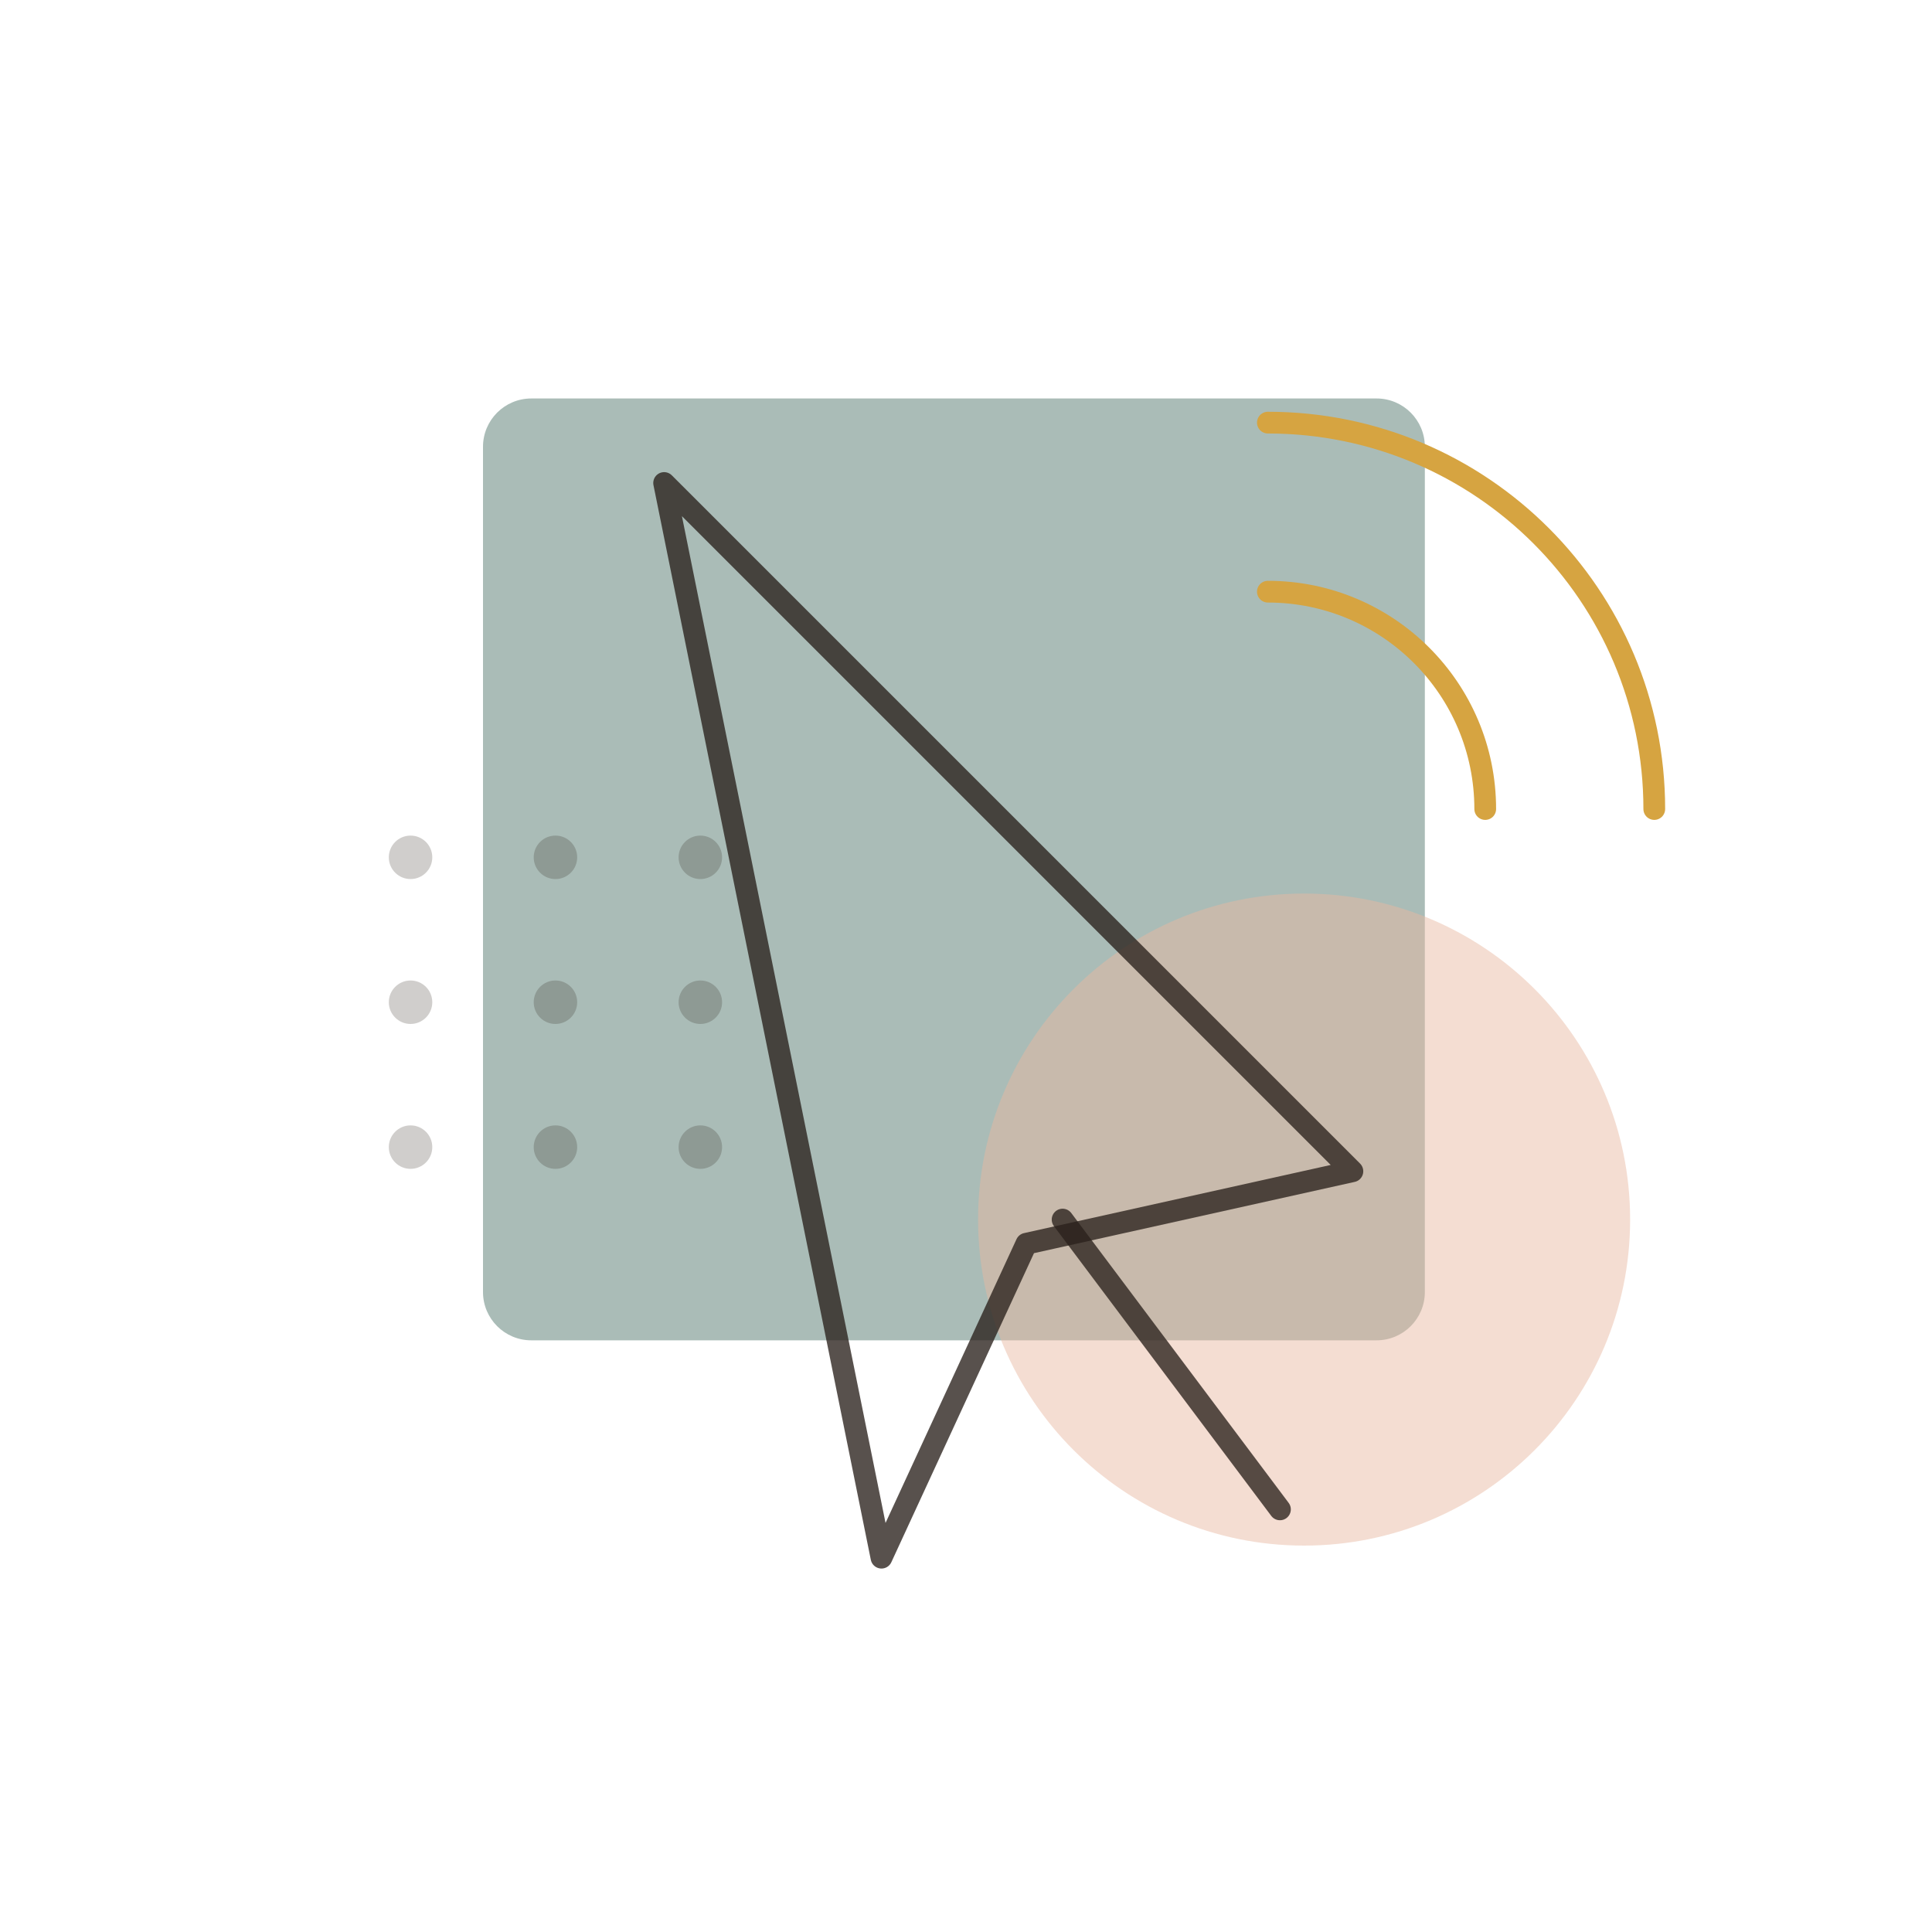
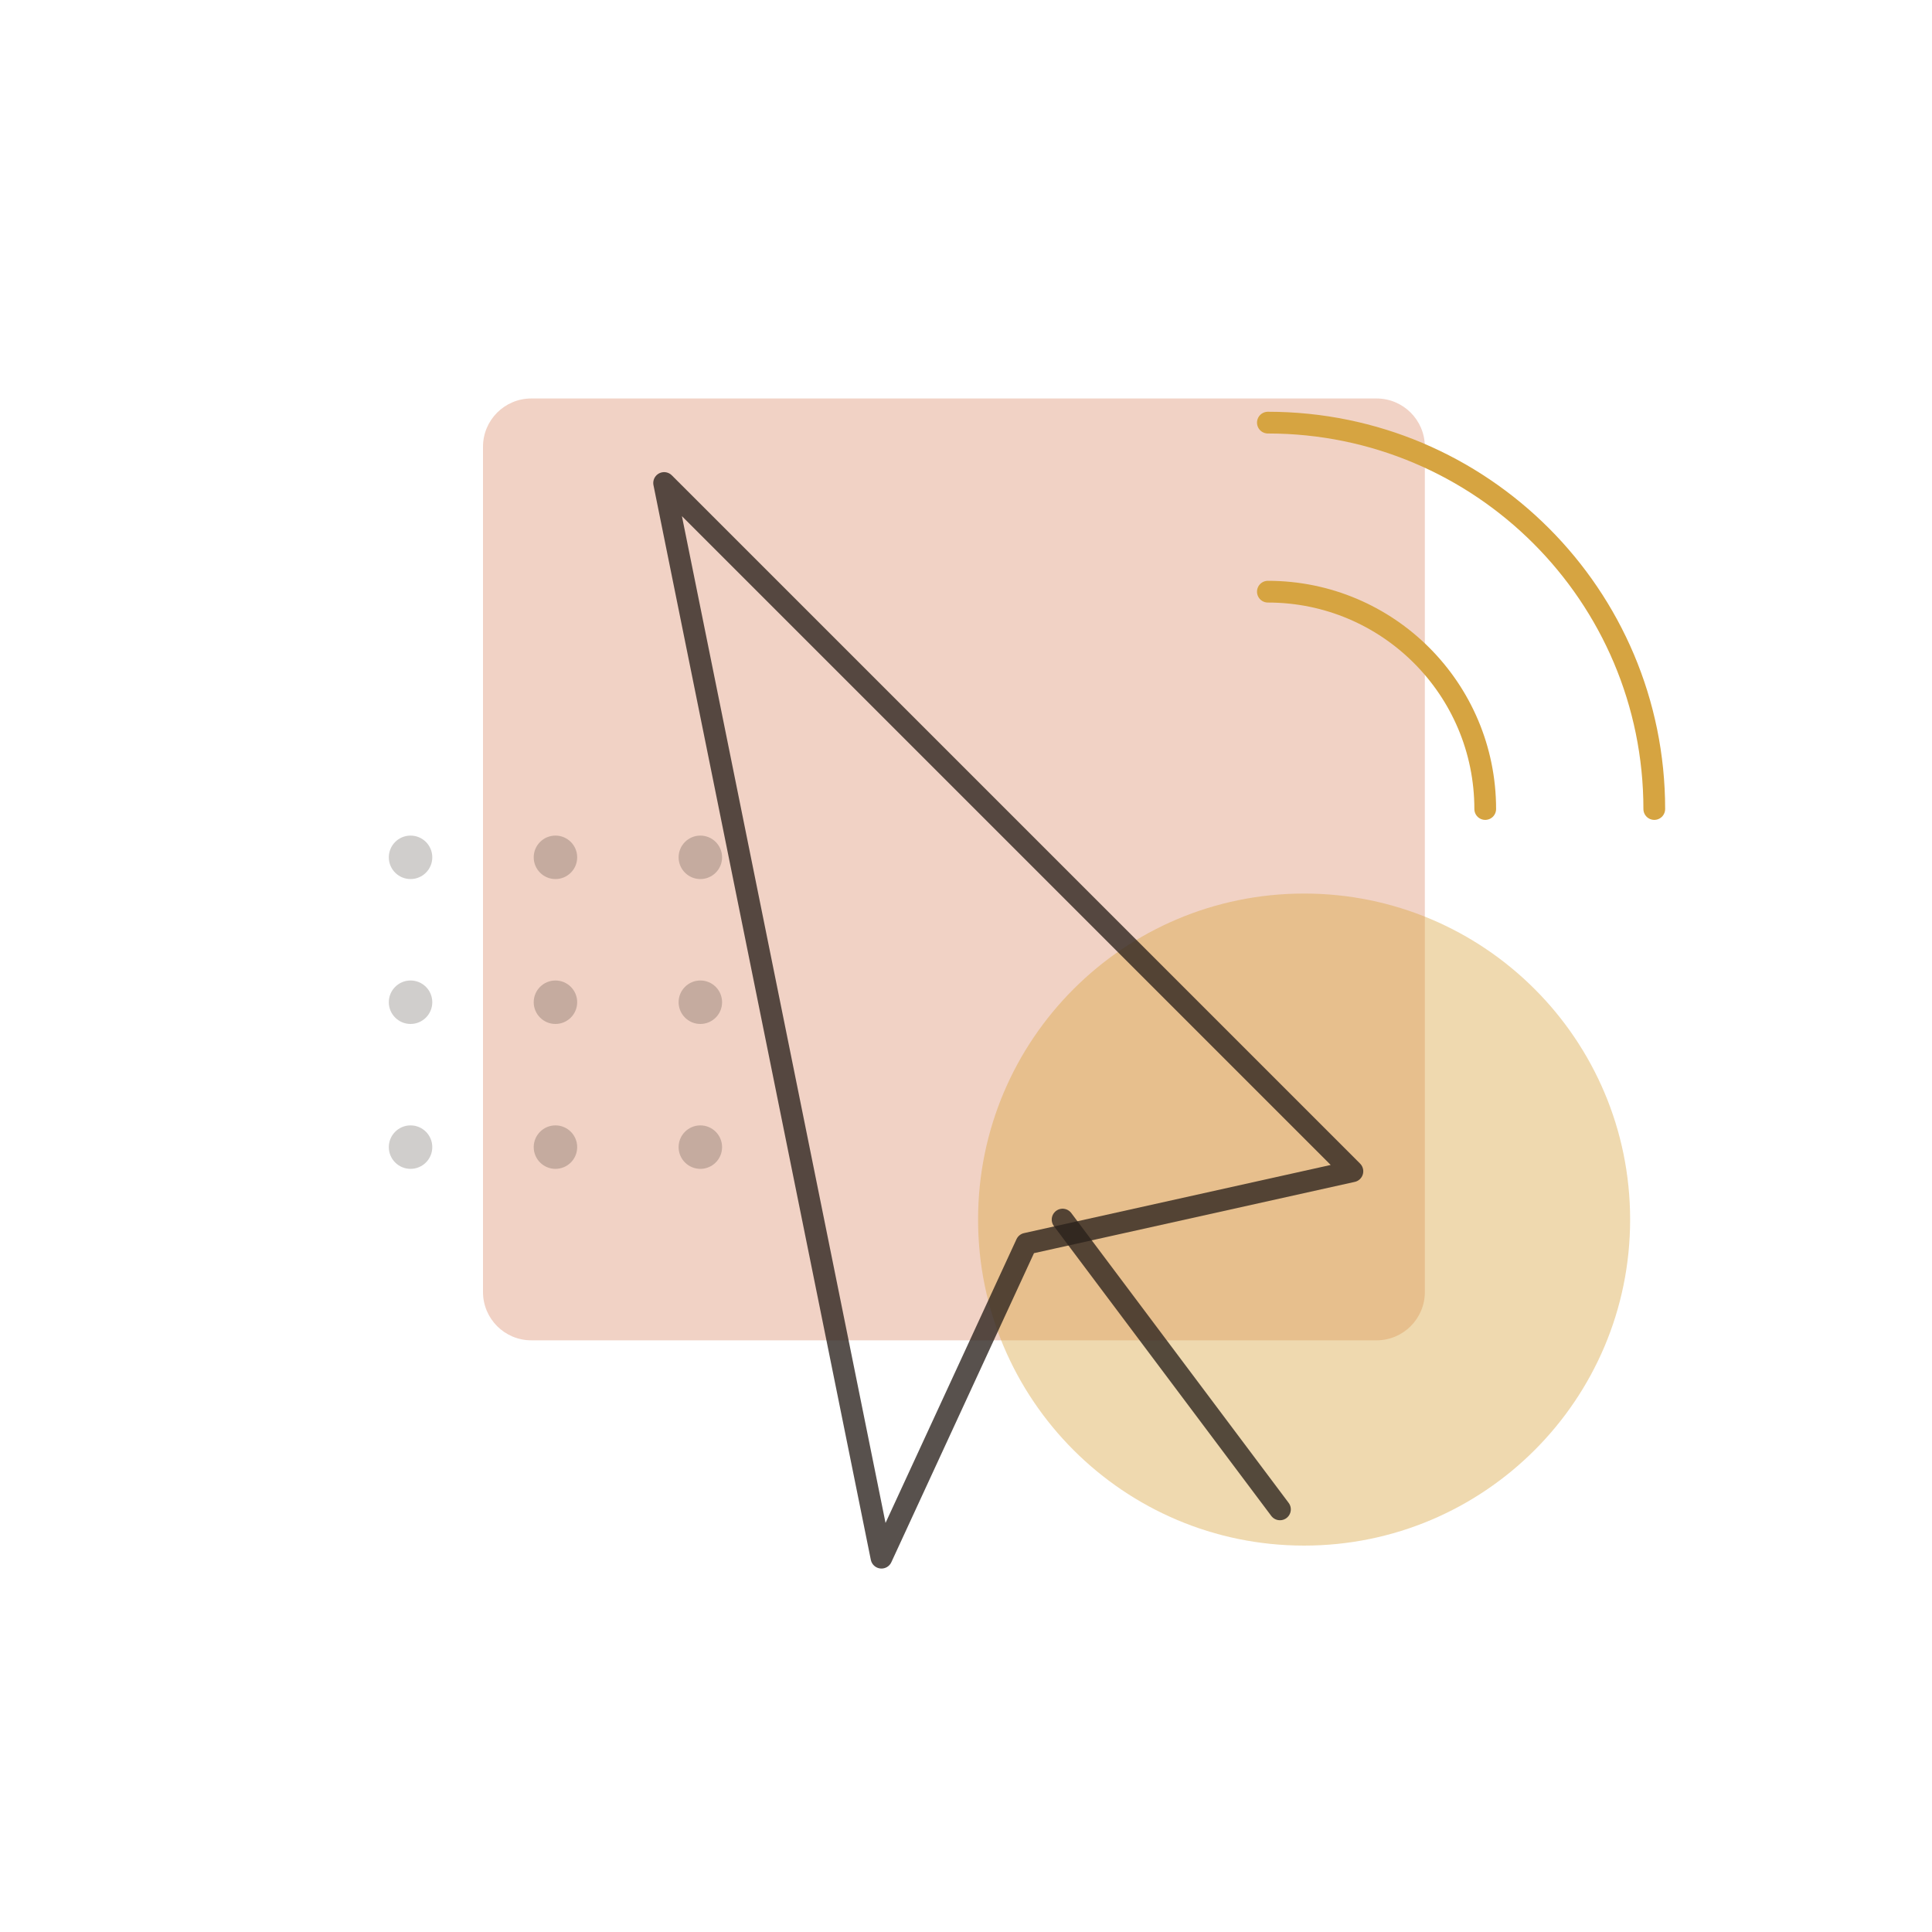
<svg xmlns="http://www.w3.org/2000/svg" width="160" height="160" viewBox="0 0 160 160" fill="none" role="img" aria-labelledby="cursor-title">
-   <rect x="40" y="33" width="78" height="78" rx="4" fill="#8FA7A0" fill-opacity=".76" />
-   <circle cx="108" cy="101" r="27" fill="#E8B7A1" fill-opacity=".48" />
+   <rect x="40" y="33" width="78" height="78" rx="4" fill="#E8B7A1" fill-opacity=".62" />
+   <circle cx="108" cy="101" r="27" fill="#D9A441" fill-opacity=".42" />
  <g fill="#2A211B" fill-opacity=".22">
    <circle cx="34" cy="71" r="1.8" />
    <circle cx="46" cy="71" r="1.8" />
    <circle cx="58" cy="71" r="1.8" />
    <circle cx="34" cy="83" r="1.8" />
    <circle cx="46" cy="83" r="1.8" />
    <circle cx="58" cy="83" r="1.8" />
    <circle cx="34" cy="95" r="1.8" />
    <circle cx="46" cy="95" r="1.8" />
    <circle cx="58" cy="95" r="1.8" />
  </g>
  <g stroke="#2A211B" stroke-opacity=".78" stroke-width="1.8" stroke-linecap="round" stroke-linejoin="round">
    <path d="M55 40l57 57-27 6-12 26L55 40Z" />
    <path d="M88 101l18 24" />
  </g>
  <g stroke="#D6A441" stroke-width="1.8" stroke-linecap="round" fill="none">
    <path d="M105 49a18 18 0 0 1 18 18" />
    <path d="M105 35a32 32 0 0 1 32 32" />
  </g>
</svg>
